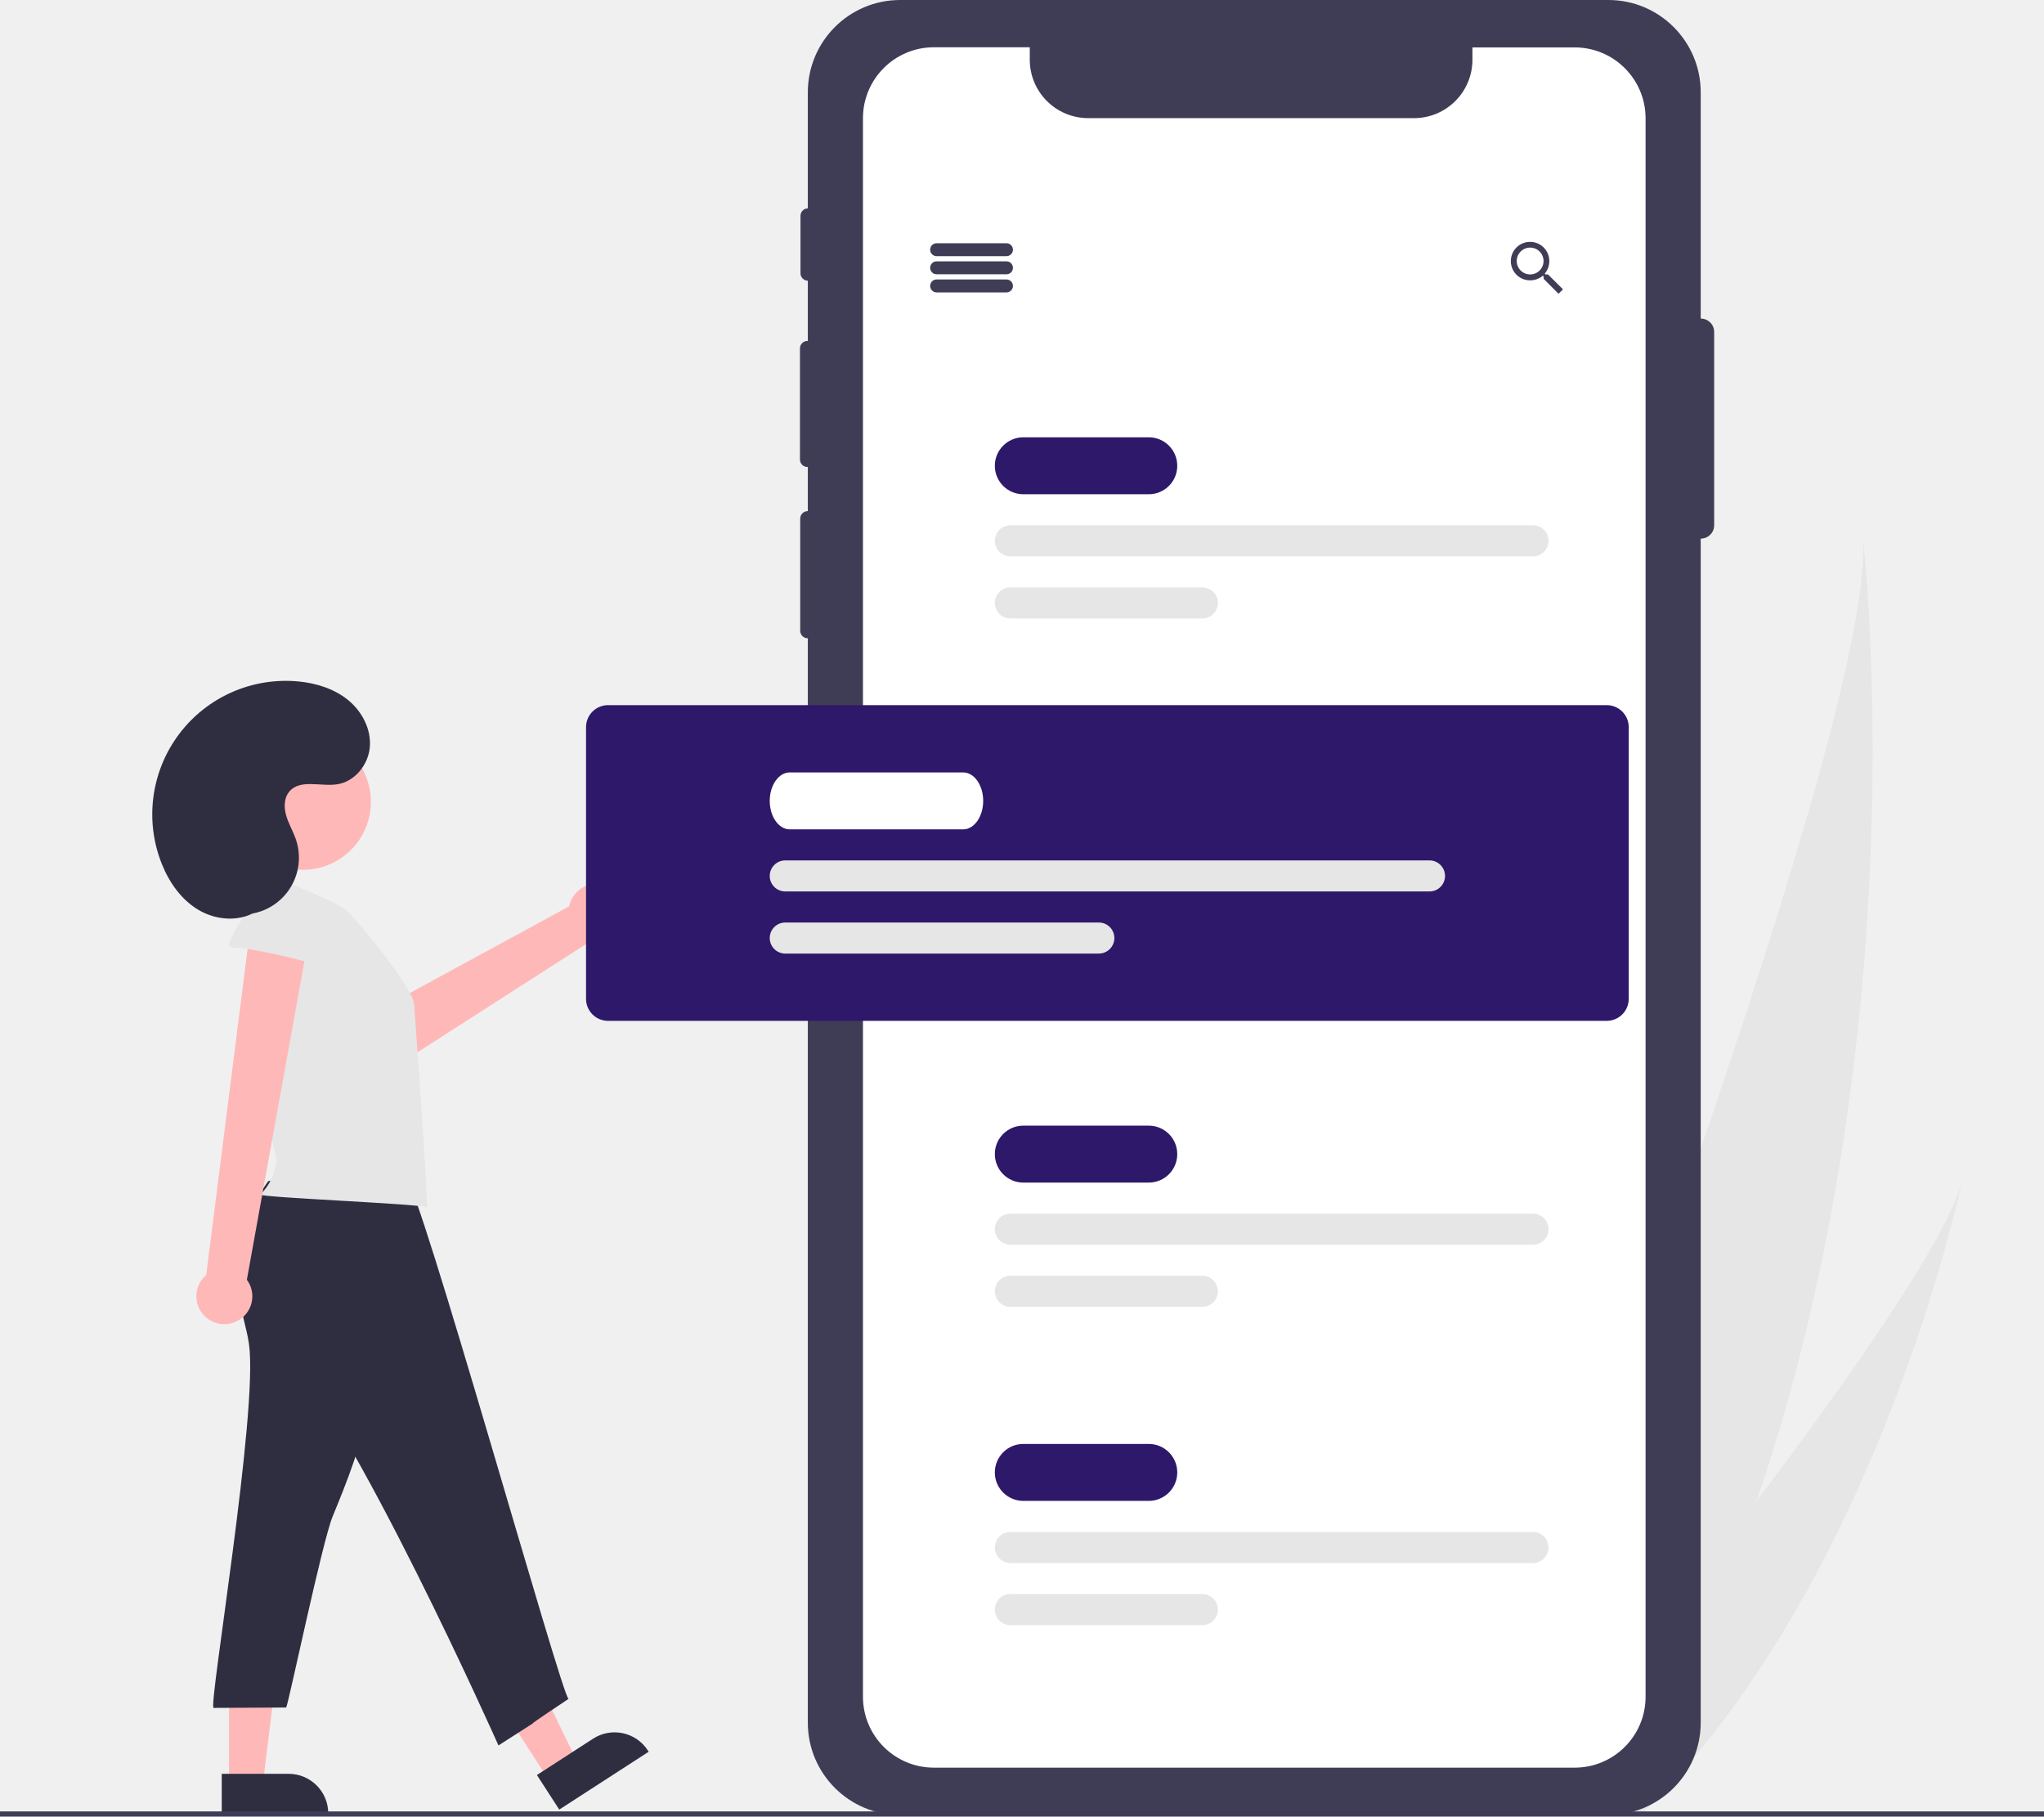
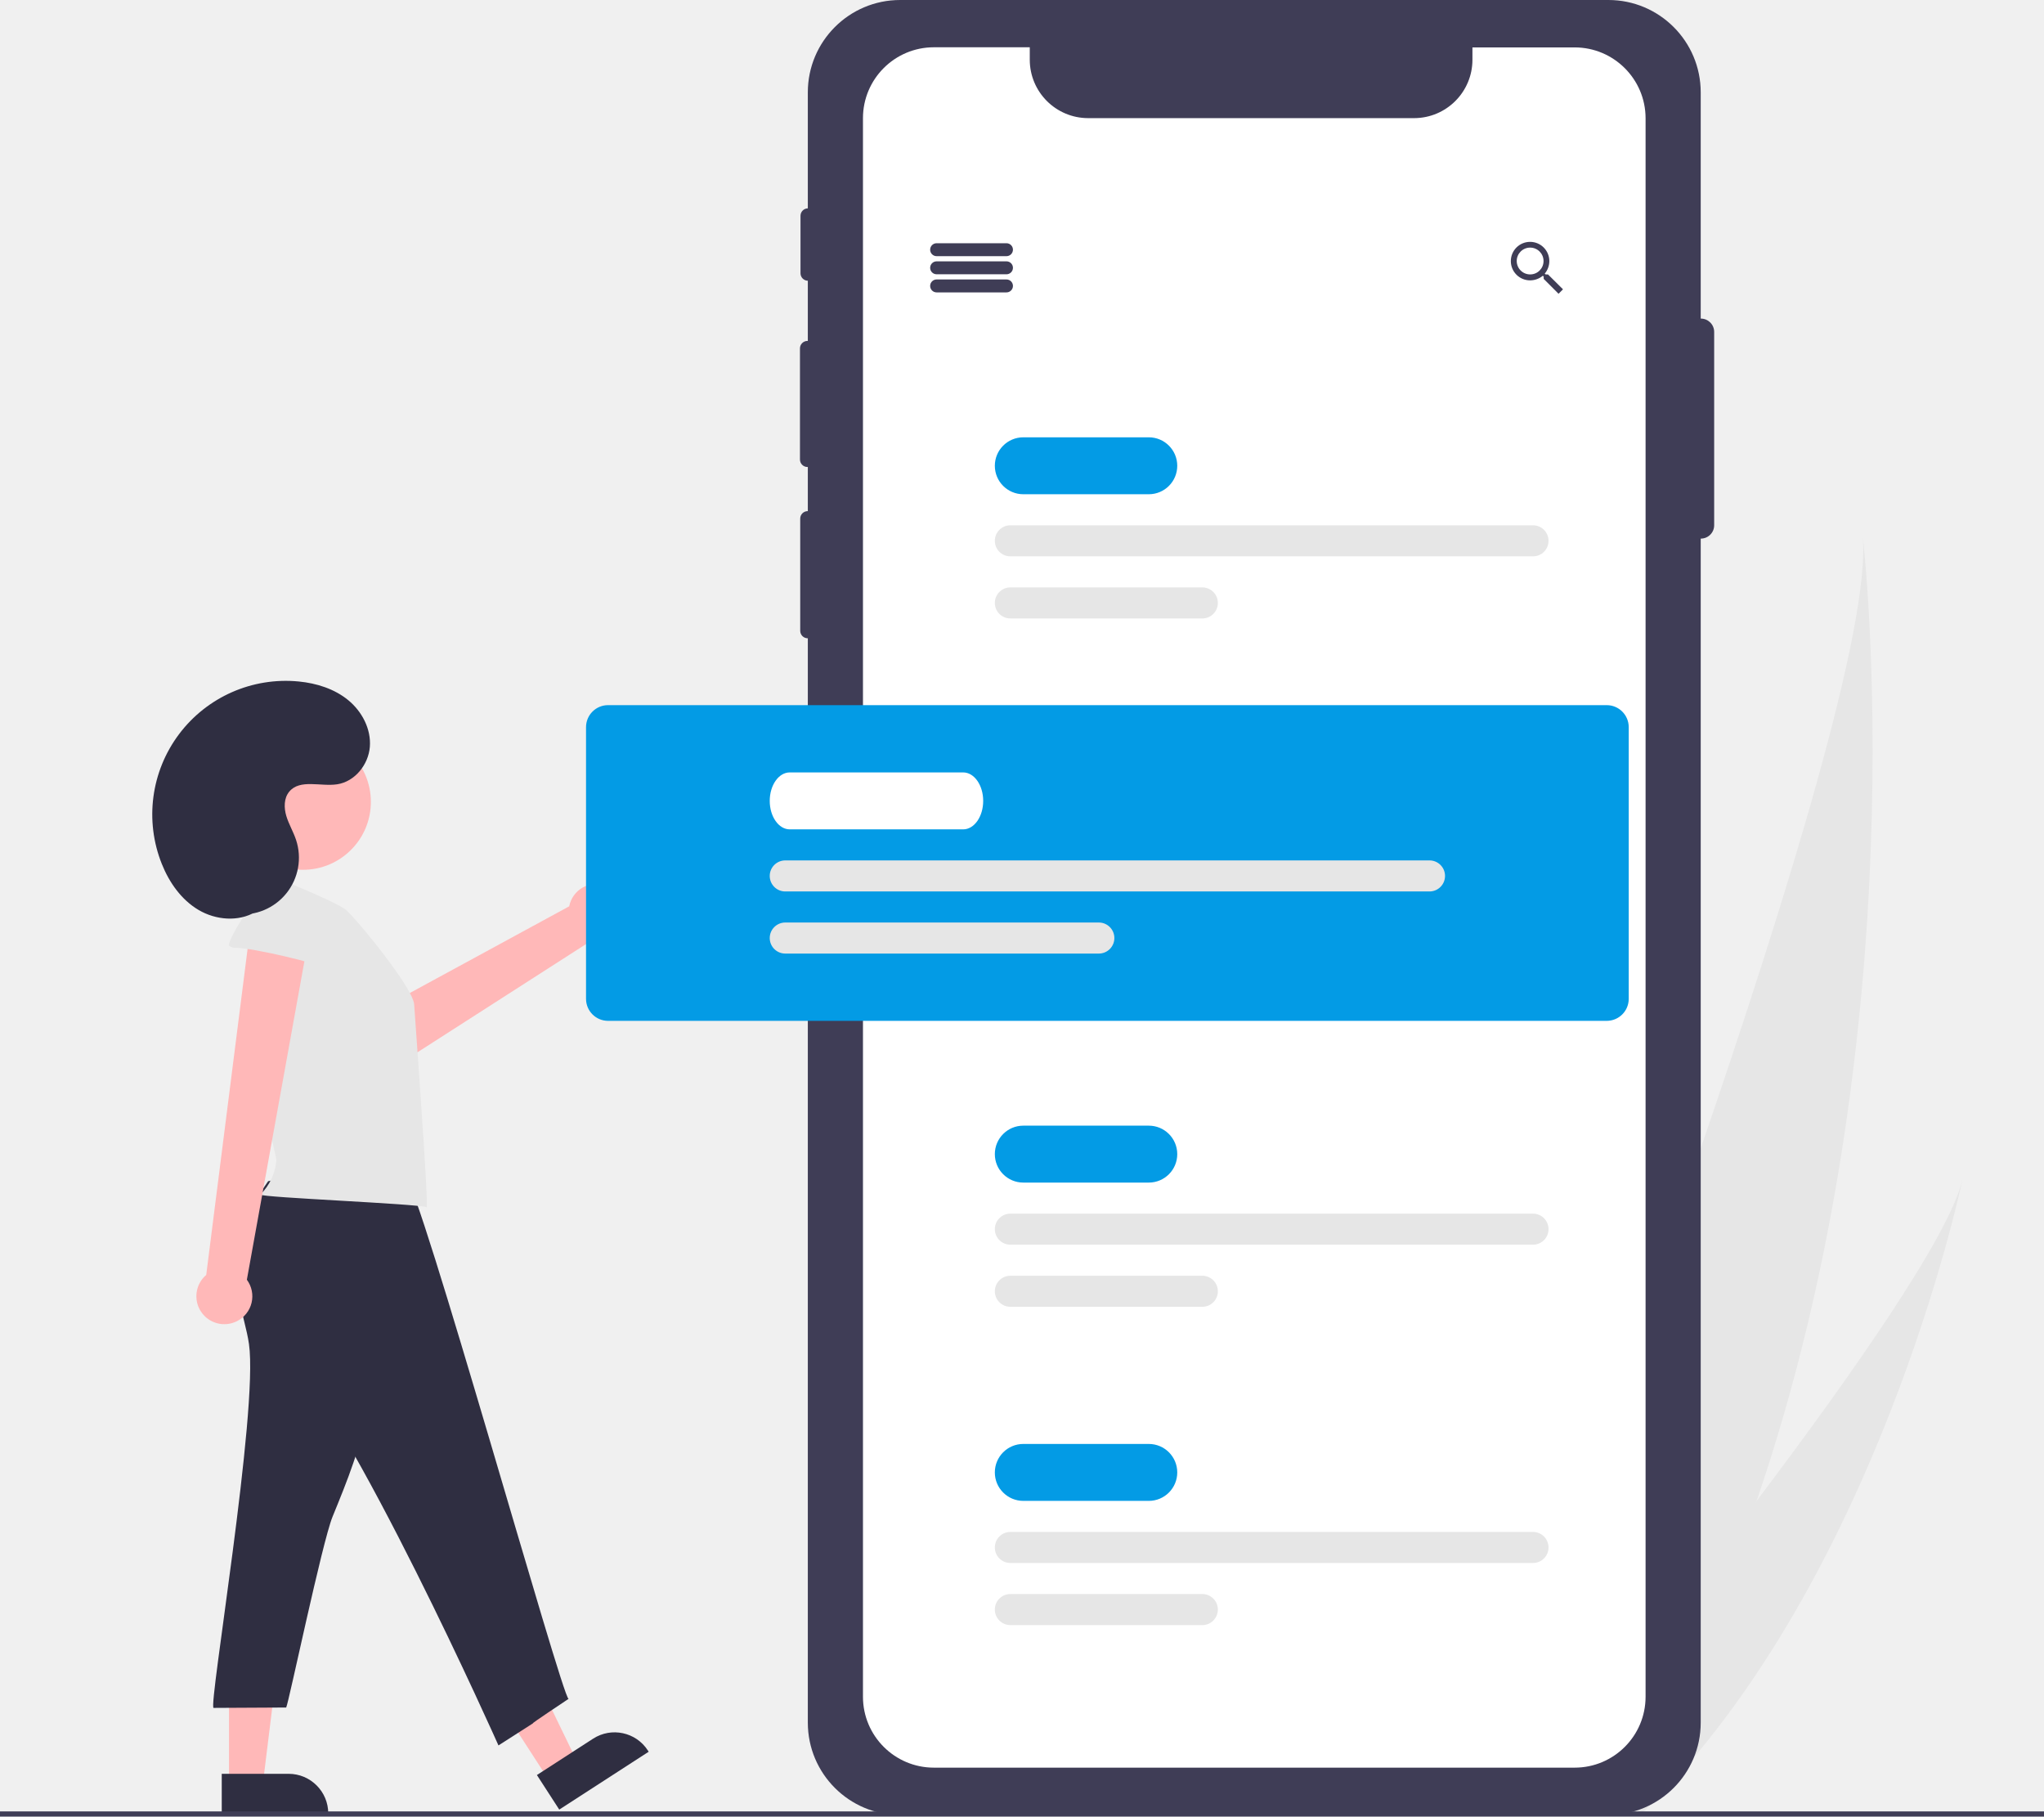
<svg xmlns="http://www.w3.org/2000/svg" id="b1070cd0-28e6-4fc1-8c45-bef74f8907c5" data-name="Layer 1" width="790" height="701.992" viewBox="0 0 790 701.992">
  <path d="M883.923,679.037c-13.33,39.042-30.472,78-52.433,115.079-.487.835-.98,1.653-1.478,2.485l-54.368-17.2c.313-.787.655-1.668,1.023-2.629,21.929-56.711,154.233-402.236,148.294-470.362C925.601,311.986,946.298,496.53,883.923,679.037Z" transform="translate(-205 -99.00391)" fill="#e6e6e6" />
  <path d="M841.979,797.434c-.739.755-1.497,1.505-2.261,2.238l-40.786-12.903c.551-.667,1.194-1.453,1.932-2.342,12.079-14.752,47.991-58.919,83.059-105.39,37.685-49.94,74.402-102.533,79.548-124.144C962.438,559.807,930.255,709.403,841.979,797.434Z" transform="translate(-205 -99.00391)" fill="#e6e6e6" />
  <path d="M862.367,222.118c-.015,0-.03.004-.045.005v-87.429a35.69,35.69,0,0,0-35.69-35.69h-273.72a35.69,35.69,0,0,0-35.69,35.69v44.821a2.892,2.892,0,0,0-2.83,2.889v22.2a2.891,2.891,0,0,0,2.83,2.888v23.257h-.145a2.895,2.895,0,0,0-2.895,2.895v42.93a2.895,2.895,0,0,0,2.895,2.895h.145v17.05h-.045a2.895,2.895,0,0,0-2.895,2.895v43.35a2.895,2.895,0,0,0,2.895,2.895h.045V764.684a35.69,35.69,0,0,0,35.69,35.69h273.72a35.69,35.69,0,0,0,35.69-35.69V307.134c.015,0,.03.004.045.004a5.155,5.155,0,0,0,5.155-5.155v-74.71A5.155,5.155,0,0,0,862.367,222.118Z" transform="translate(-205 -99.00391)" fill="#3f3d56" />
  <path d="M841.012,144.684v610a27.41,27.41,0,0,1-27.41,27.4h-247.66a27.41,27.41,0,0,1-27.41-27.4v-610a27.41,27.41,0,0,1,27.41-27.41h37.06v4.81a22.58,22.58,0,0,0,22.57,22.57h126a22.57,22.57,0,0,0,22.52-22.57v-4.76h39.51A27.41,27.41,0,0,1,841.012,144.684Z" transform="translate(-205 -99.00391)" fill="#fff" />
  <path d="M439.411,441.286a10.743,10.743,0,0,0-14.423,7.958l-88.254,47.988,15.517,17.464,81.96-52.599a10.801,10.801,0,0,0,5.2-20.812Z" transform="translate(-205 -99.00391)" fill="#ffb8b8" />
  <polygon points="211.903 687.551 222.9 680.438 200.697 634.635 184.466 645.133 211.903 687.551" fill="#ffb8b8" />
  <path d="M413.533,772.484h41.163a0,0,0,0,1,0,0V788.388a0,0,0,0,1,0,0H428.842a15.309,15.309,0,0,1-15.309-15.309v-.595a0,0,0,0,1,0,0Z" transform="translate(1017.487 1100.959) rotate(147.1041)" fill="#2f2e41" />
  <polygon points="88.511 689.206 101.608 689.206 107.841 638.688 88.511 638.688 88.511 689.206" fill="#ffb8b8" />
  <path d="M290.705,784.467h41.163a0,0,0,0,1,0,0v15.904a0,0,0,0,1,0,0H306.014A15.309,15.309,0,0,1,290.705,785.062v-.595A0,0,0,0,1,290.705,784.467Z" transform="translate(417.572 1485.835) rotate(-180)" fill="#2f2e41" />
  <path d="M594,197.996H567a2.5,2.5,0,0,1,0-5h27a2.5,2.5,0,0,1,0,5Z" transform="translate(-205 -99.00391)" fill="#3f3d56" />
  <path d="M594,204.996H567a2.5,2.5,0,0,1,0-5h27a2.5,2.5,0,0,1,0,5Z" transform="translate(-205 -99.00391)" fill="#3f3d56" />
  <path d="M594,211.996H567a2.5,2.5,0,0,1,0-5h27a2.5,2.5,0,0,1,0,5Z" transform="translate(-205 -99.00391)" fill="#3f3d56" />
  <path d="M803.292,205.046h-.91l-.35-.29a7.61,7.61,0,0,0,1.78-4.89,7.44,7.44,0,1,0-7.4,7.48,7.73,7.73,0,0,0,4.88-1.78l.34.29v.92l5.74,5.75,1.72-1.72Zm-6.88,0a5.18,5.18,0,1,1,5.16-5.2l0.0.02a5.15,5.15,0,0,1-5.12,5.18c-.013 0-.027 0-.04 0Z" transform="translate(-205 -99.00391)" fill="#3f3d56" />
-   <path d="M649.005,289.996H600.5a11,11,0,0,1,0-22h48.505a11,11,0,0,1,0,22Z" transform="translate(-205 -99.00391)" fill="#2e186a" />
+   <path d="M649.005,289.996H600.5a11,11,0,0,1,0-22h48.505a11,11,0,0,1,0,22Z" transform="translate(-205 -99.00391)" fill="#039BE5" />
  <path d="M797.5,313.996h-202a6,6,0,0,1,0-12h202a6,6,0,0,1,0,12Z" transform="translate(-205 -99.00391)" fill="#e6e6e6" />
  <path d="M669.7,337.996H595.5a6,6,0,0,1,0-12h74.2a6,6,0,0,1,0,12Z" transform="translate(-205 -99.00391)" fill="#e6e6e6" />
-   <path d="M649.005,555.996H600.5a11,11,0,0,1,0-22h48.505a11,11,0,0,1,0,22Z" transform="translate(-205 -99.00391)" fill="#2e186a" />
+   <path d="M649.005,555.996H600.5a11,11,0,0,1,0-22h48.505a11,11,0,0,1,0,22Z" transform="translate(-205 -99.00391)" fill="#039BE5" />
  <path d="M797.5,579.996h-202a6,6,0,0,1,0-12h202a6,6,0,0,1,0,12Z" transform="translate(-205 -99.00391)" fill="#e6e6e6" />
  <path d="M669.7,603.996H595.5a6,6,0,0,1,0-12h74.2a6,6,0,0,1,0,12Z" transform="translate(-205 -99.00391)" fill="#e6e6e6" />
-   <path d="M649.005,678.996H600.5a11,11,0,0,1,0-22h48.505a11,11,0,0,1,0,22Z" transform="translate(-205 -99.00391)" fill="#2e186a" />
+   <path d="M649.005,678.996H600.5a11,11,0,0,1,0-22h48.505a11,11,0,0,1,0,22Z" transform="translate(-205 -99.00391)" fill="#039BE5" />
  <path d="M797.5,702.996h-202a6,6,0,0,1,0-12h202a6,6,0,0,1,0,12Z" transform="translate(-205 -99.00391)" fill="#e6e6e6" />
  <path d="M669.7,726.996H595.5a6,6,0,0,1,0-12h74.2a6,6,0,0,1,0,12Z" transform="translate(-205 -99.00391)" fill="#e6e6e6" />
-   <path d="M826,493.496H440a8.51,8.51,0,0,1-8.5-8.5v-105a8.51,8.51,0,0,1,8.5-8.5H826a8.51,8.51,0,0,1,8.5,8.5v105A8.51,8.51,0,0,1,826,493.496Z" transform="translate(-205 -99.00391)" fill="#2e186a" />
+   <path d="M826,493.496H440a8.51,8.51,0,0,1-8.5-8.5v-105a8.51,8.51,0,0,1,8.5-8.5H826a8.51,8.51,0,0,1,8.5,8.5v105A8.51,8.51,0,0,1,826,493.496Z" transform="translate(-205 -99.00391)" fill="#039BE5" />
  <path d="M301.232,618.416c3.69,25.89-15.85,140.59-13.68,140.58l28.06-.15c1-1.92,13.88-63.81,17.92-73.74,5.64-13.78,11.33-27.73,13.55-42.45,2.09-13.82,1.06-27.9-.3-41.81a2.64,2.64,0,0,0-3.06-3l-37.65-1.94c-7.76-.4-9.6-2.1-8.42,5.52C298.472,607.116,300.412,612.656,301.232,618.416Z" transform="translate(-205 -99.00391)" fill="#2f2e41" />
  <path d="M308.632,555.466c-7.65,11-15.67,23.66-13.13,36.83,1.93,10,9.55,17.75,16.74,25,28.74,28.86,85.41,156.2,85.41,156.2,27.348-17.5-.652.5,27.1-18-2.46-.19-58.35-201.1-62.98-201.37C343.042,552.886,326.882,551.056,308.632,555.466Z" transform="translate(-205 -99.00391)" fill="#2f2e41" />
  <path d="M338.89,450.767c-3.886-3.465-31.192-14.152-31.192-14.152a4.684,4.684,0,0,0-1.509.045c-1.554.392-2.263,2.323-1.931,3.885s-2.391,27.224-3.093,38.894c-1.23,20.367,10.765,66.503,10.659,67.914a21.076,21.076,0,0,1-6.208,13.292c.934,1.16,60.265,3.485,64.301,4.858.815-1.033-4.594-74.213-4.843-78.347C364.659,480.881,344.02,455.519,338.89,450.767Z" transform="translate(-205 -99.00391)" fill="#e6e6e6" />
  <path d="M296.573,609.555a10.743,10.743,0,0,0,3.842-16.018l25.033-138.54-23.36-.308-17.384,136.998a10.801,10.801,0,0,0,11.87,17.868Z" transform="translate(-205 -99.00391)" fill="#ffb8b8" />
  <path d="M296.372,465.276a4.43,4.43,0,0,1-2.76-.72c-1.39-1.19,9.95-19.4,12.19-19.67,7.29-.84,14.79-1.12,21.86.85s13.72,6.45,16.88,13.08c1.32,2.76-8.25,16.65-12.6,14.61C326.732,470.986,303.232,465.446,296.372,465.276Z" transform="translate(-205 -99.00391)" fill="#e6e6e6" />
  <circle cx="117.102" cy="309.88" r="26.239" fill="#ffb8b8" />
  <path d="M296.33,452.267A21.925,21.925,0,0,0,319.415,423.542c-1.044-3.139-2.79-6.017-3.746-9.184s-.982-6.912,1.139-9.451c4.15-4.968,12.148-1.843,18.545-2.831,6.817-1.052,12.046-7.592,12.592-14.468s-3.038-13.68-8.373-18.052-12.216-6.524-19.08-7.199a51.594,51.594,0,0,0-52.955,70.495c2.868,7.176,7.552,13.859,14.206,17.789s15.441,4.685,22.073.718" transform="translate(-205 -99.00391)" fill="#2f2e41" />
  <path d="M577.277,419.496h-67.054c-4.259,0-7.723-4.935-7.723-11s3.465-11,7.723-11H577.277c4.259,0,7.723,4.935,7.723,11S581.535,419.496,577.277,419.496Z" transform="translate(-205 -99.00391)" fill="#fff" />
  <path d="M757.5,443.496h-249a6,6,0,0,1,0-12h249a6,6,0,0,1,0,12Z" transform="translate(-205 -99.00391)" fill="#e6e6e6" />
  <path d="M629.7,467.496H508.5a6,6,0,0,1,0-12H629.7a6,6,0,0,1,0,12Z" transform="translate(-205 -99.00391)" fill="#e6e6e6" />
  <rect y="699.992" width="790" height="2" fill="#3f3d56" />
</svg>
